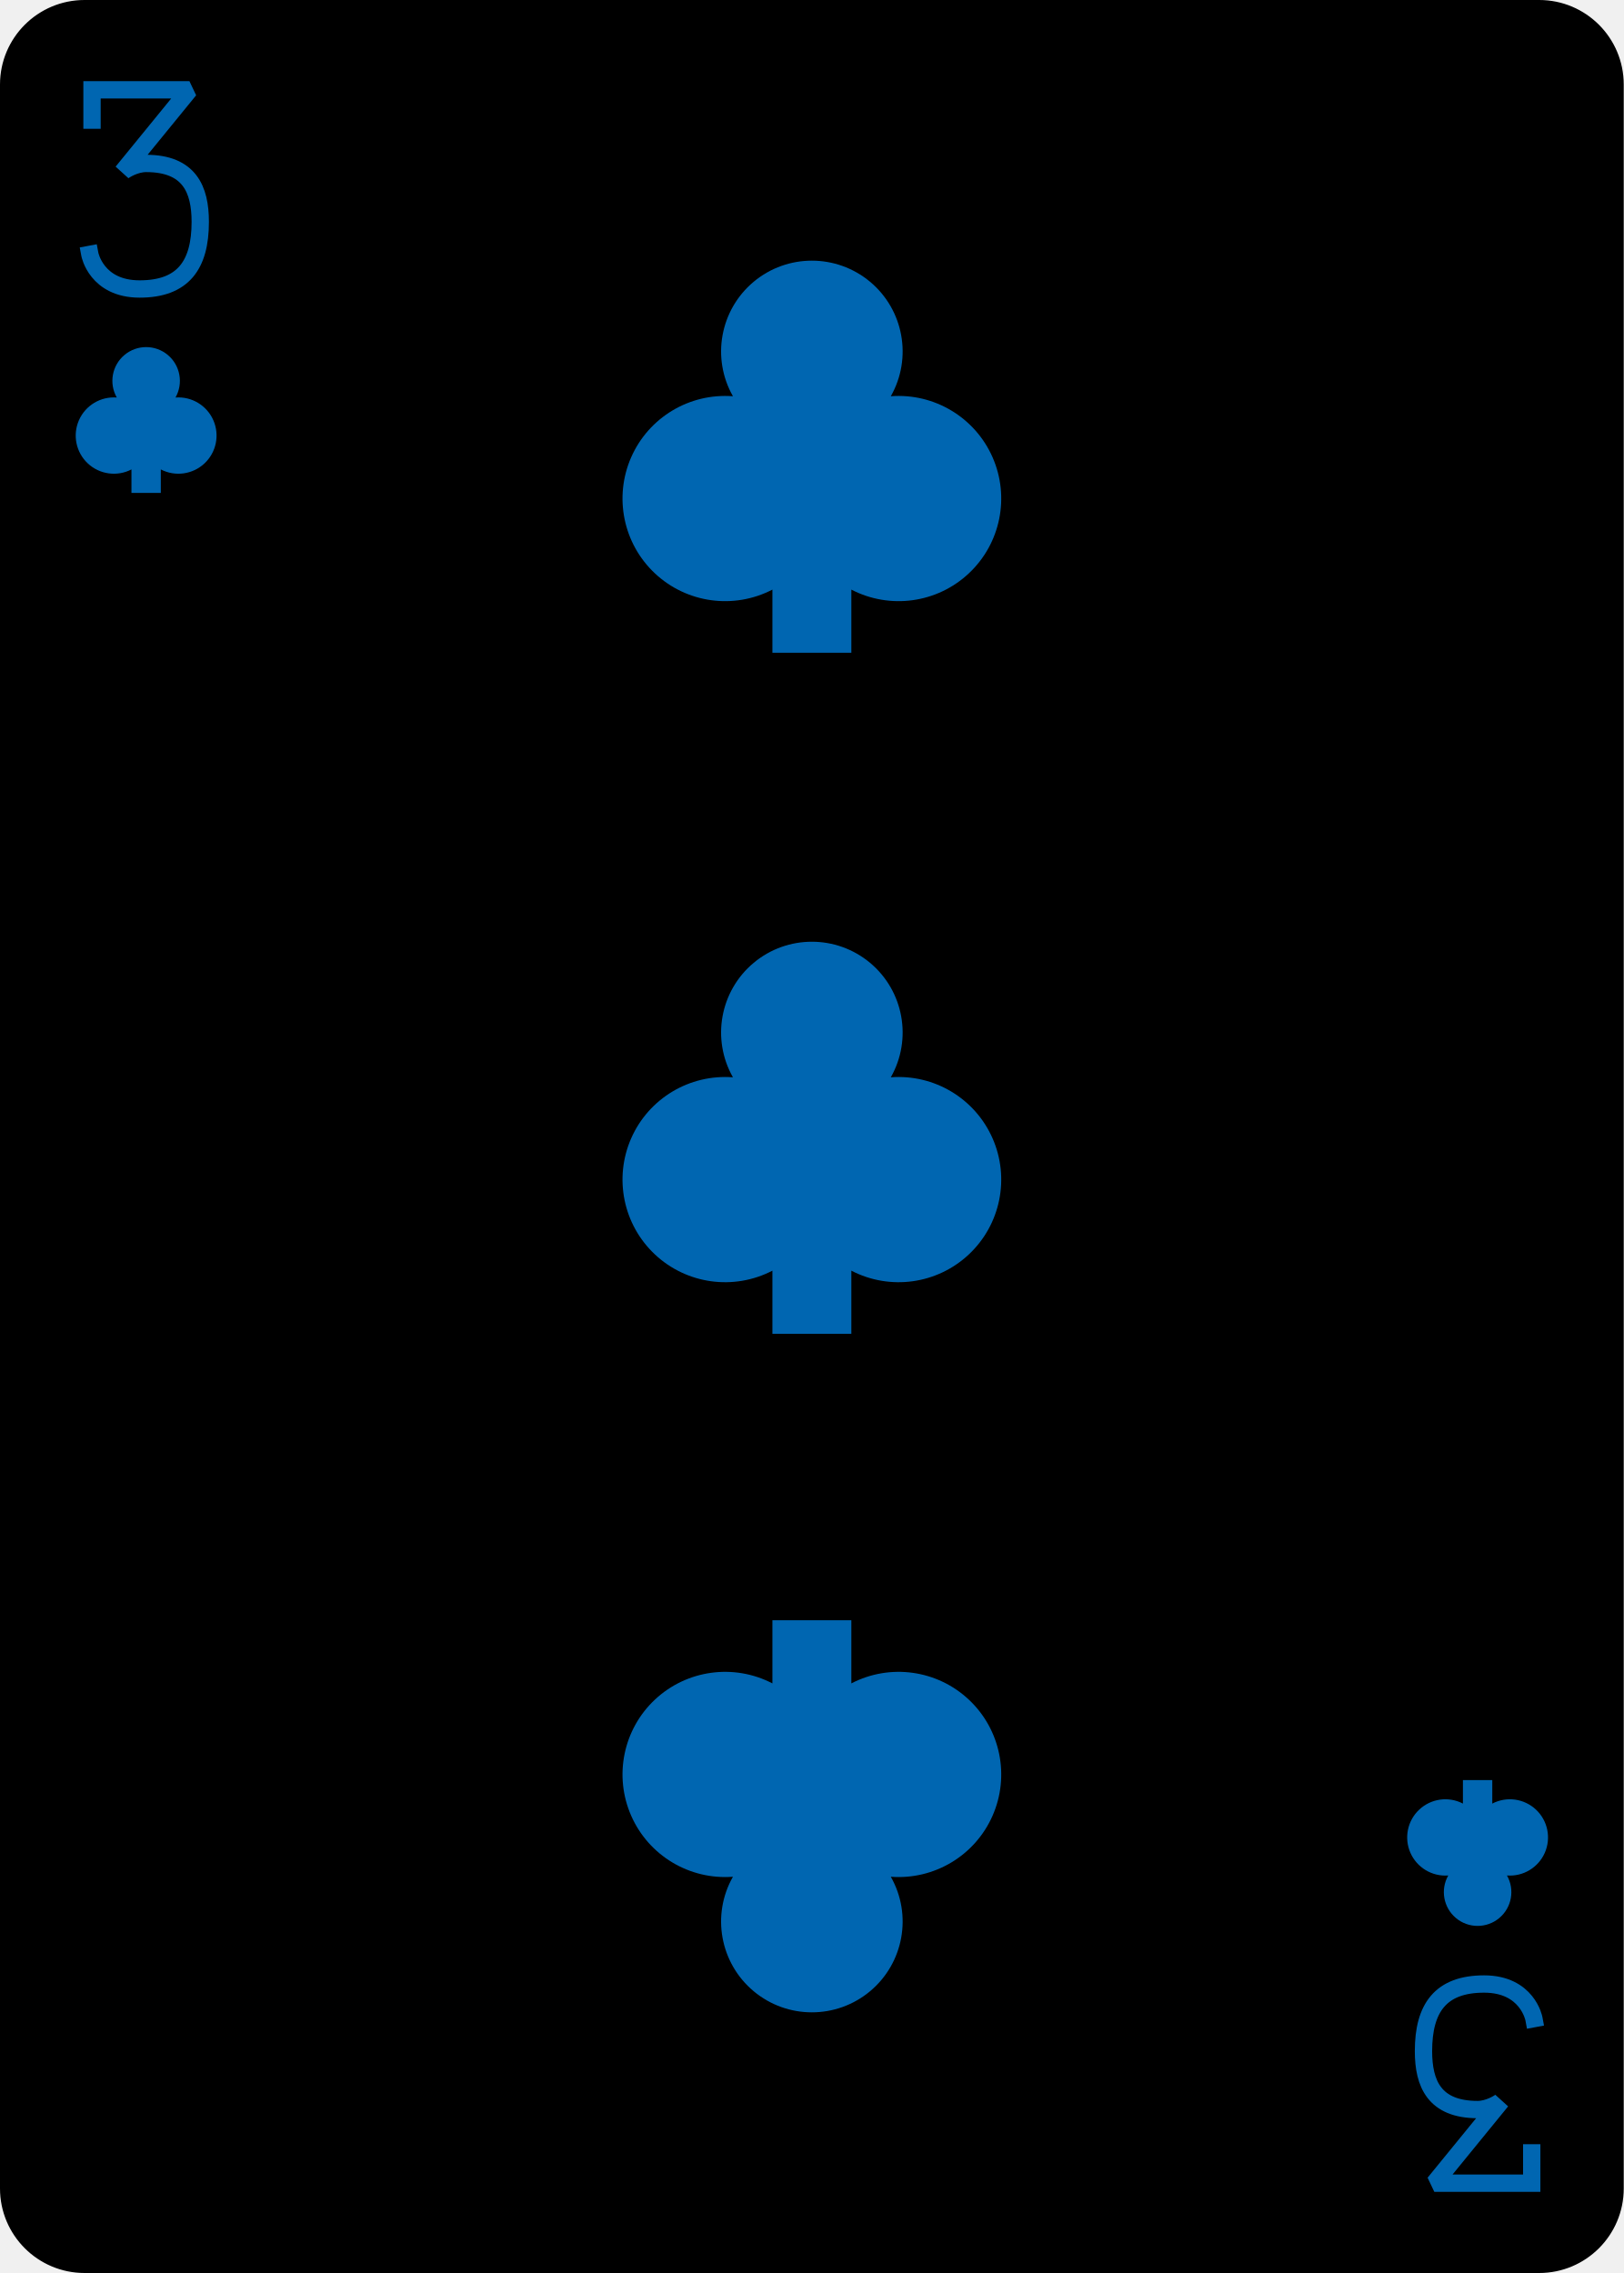
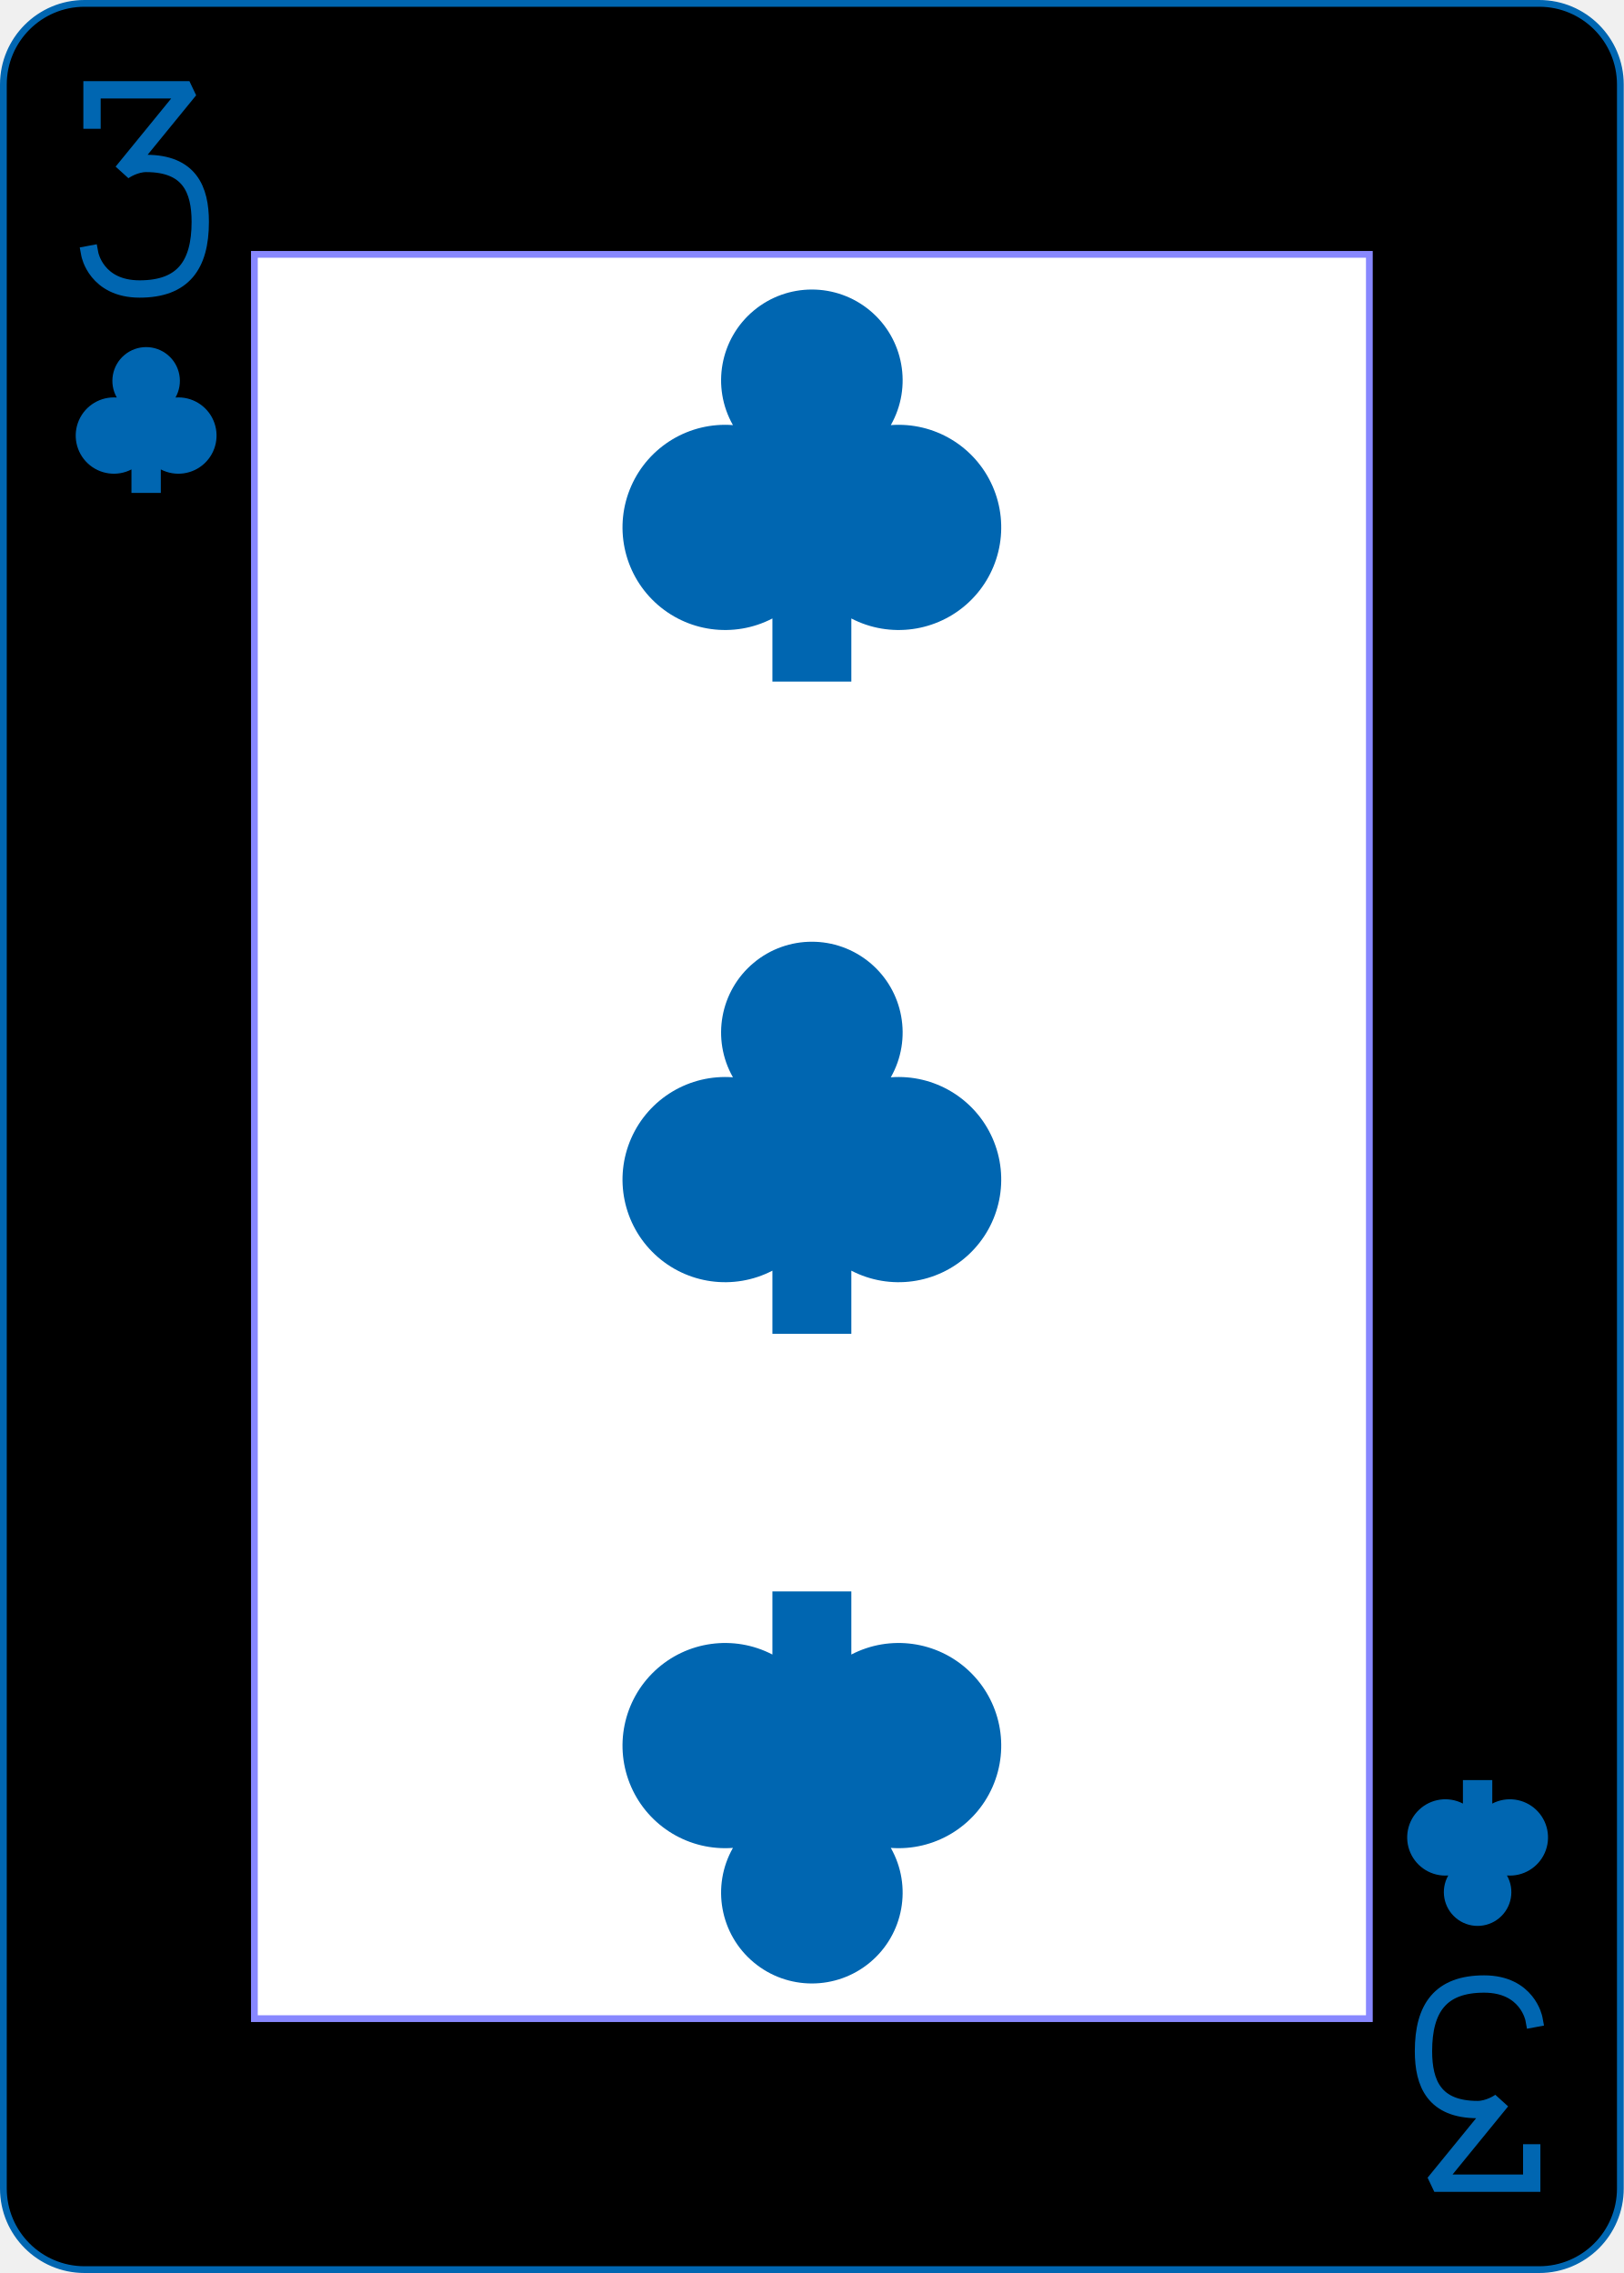
<svg xmlns="http://www.w3.org/2000/svg" xmlns:xlink="http://www.w3.org/1999/xlink" class="card" face="3C" height="3.5in" preserveAspectRatio="none" viewBox="-120 -168 240 336" width="2.5in">
  <defs>
-     <symbol id="SC3" viewBox="-600 -600 1200 1200" preserveAspectRatio="xMinYMid">
+     <symbol id="SC3" preserveAspectRatio="xMinYMid" viewBox="-600 -600 1200 1200">
      <path d="M-100 500L100 500L100 340A260 260 0 1 0 200 -150A230 230 0 1 0 -200 -150A260 260 0 1 0 -100 340Z" fill="#0066b1" />
    </symbol>
-     <symbol id="VC3" viewBox="-500 -500 1000 1000" preserveAspectRatio="xMinYMid">
-       <path d="M-250 -320L-250 -460L200 -460L-110 -80C-100 -90 -50 -120 0 -120C200 -120 250 0 250 150C250 350 170 460 -30 460C-230 460 -260 300 -260 300" stroke="#0066b1" stroke-width="80" stroke-linecap="square" stroke-miterlimit="1.5" fill="none" />
+     <symbol id="VC3" preserveAspectRatio="xMinYMid" viewBox="-500 -500 1000 1000">
+       <path d="M-250 -320L-250 -460L200 -460L-110 -80C-100 -90 -50 -120 0 -120C200 -120 250 0 250 150C250 350 170 460 -30 460C-230 460 -260 300 -260 300" fill="none" stroke="#0066b1" stroke-linecap="square" stroke-miterlimit="1.5" stroke-width="80" />
    </symbol>
+     <rect height="260.8" id="XC3" width="164.8" x="-82.4" y="-130.4" />
  </defs>
-   <rect width="239" height="335" x="-119.5" y="-167.5" rx="12" ry="12" fill="#000000" stroke="black" />
-   <use xlink:href="#VC3" height="32" width="32" x="-114.4" y="-156" />
-   <use xlink:href="#SC3" height="26.032" width="26.032" x="-111.416" y="-119" />
-   <use xlink:href="#SC3" height="70" width="70" x="-35" y="-135.676" />
-   <use xlink:href="#SC3" height="70" width="70" x="-35" y="-35" />
+   <rect fill="#000000" height="335" rx="12" ry="12" stroke="#0066b1" width="239" x="-119.5" y="-167.5" />
+   <use fill="#FFF" height="260.8" stroke="#88f" width="164.8" xlink:href="#XC3" />
+   <use height="32" width="32" x="-114.4" y="-156" xlink:href="#VC3" />
+   <use height="26.032" width="26.032" x="-111.416" y="-119" xlink:href="#SC3" />
+   <use height="70" width="70" x="-35" y="-131.409" xlink:href="#SC3" />
+   <use height="70" width="70" x="-35" y="-35" xlink:href="#SC3" />
  <g transform="rotate(180)">
-     <use xlink:href="#VC3" height="32" width="32" x="-114.4" y="-156" />
-     <use xlink:href="#SC3" height="26.032" width="26.032" x="-111.416" y="-119" />
-     <use xlink:href="#SC3" height="70" width="70" x="-35" y="-135.676" />
+     <use height="32" width="32" x="-114.4" y="-156" xlink:href="#VC3" />
+     <use height="26.032" width="26.032" x="-111.416" y="-119" xlink:href="#SC3" />
+     <use height="70" width="70" x="-35" y="-131.409" xlink:href="#SC3" />
  </g>
</svg>
